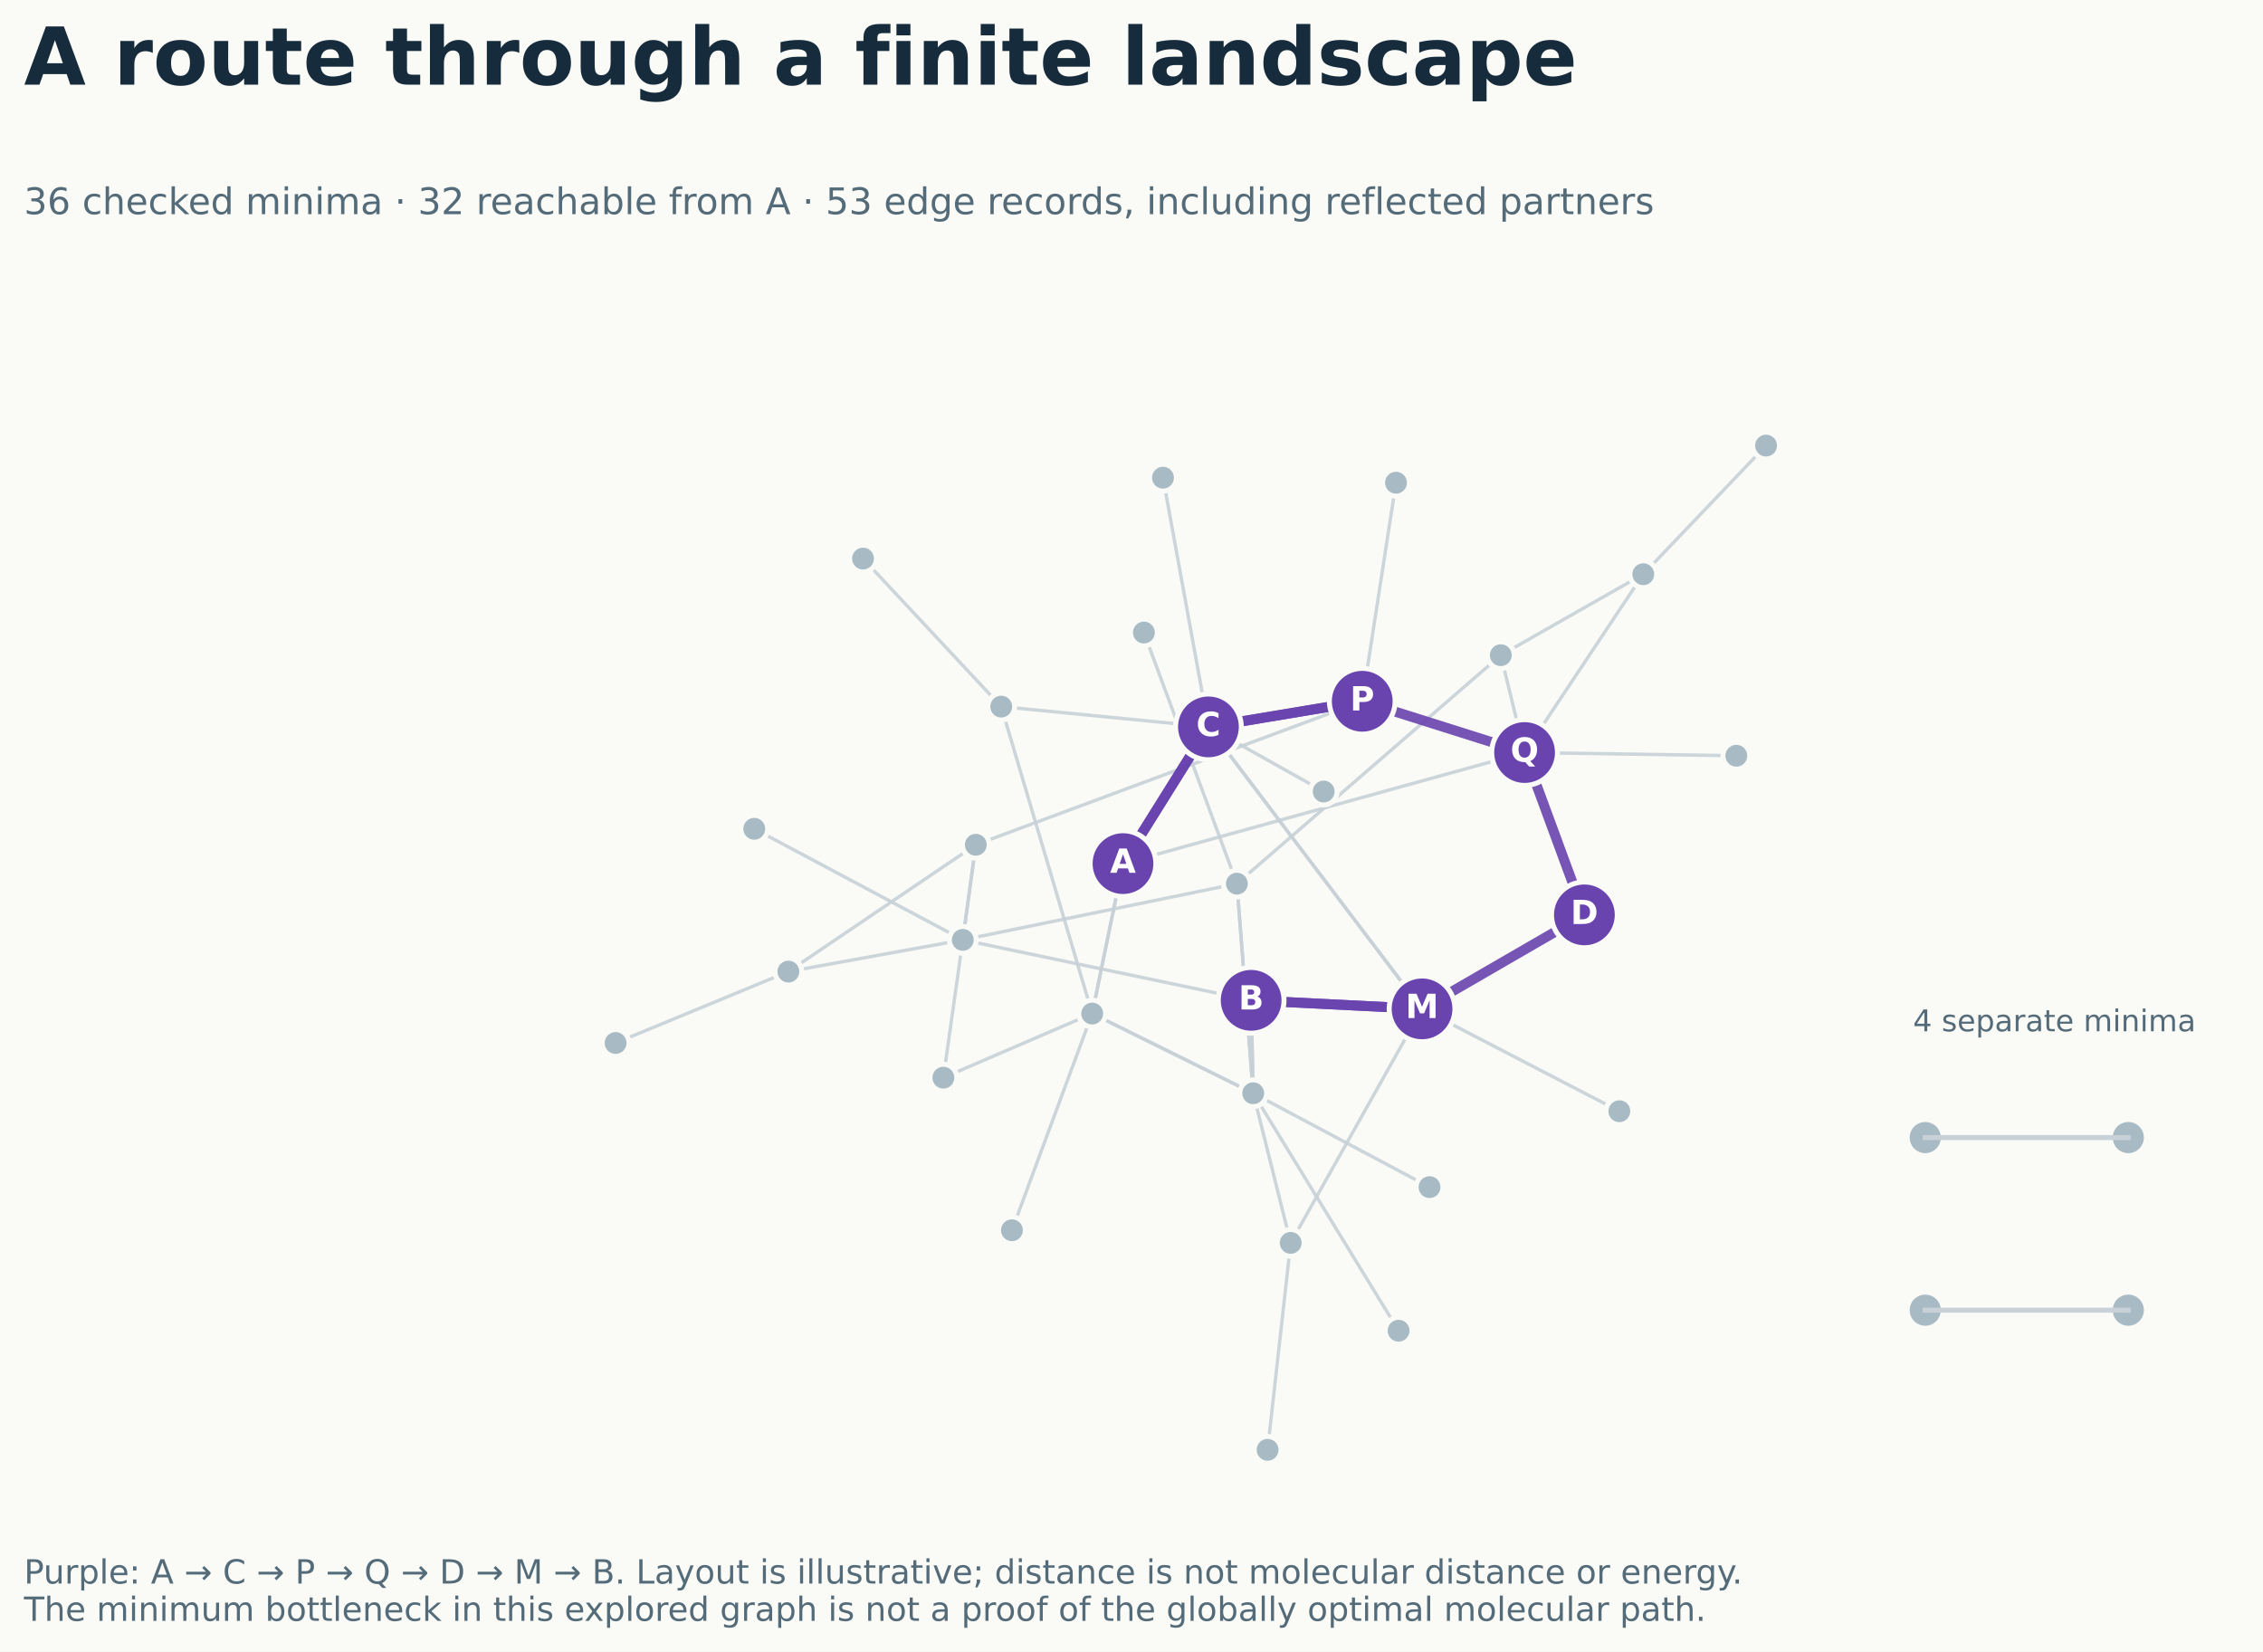
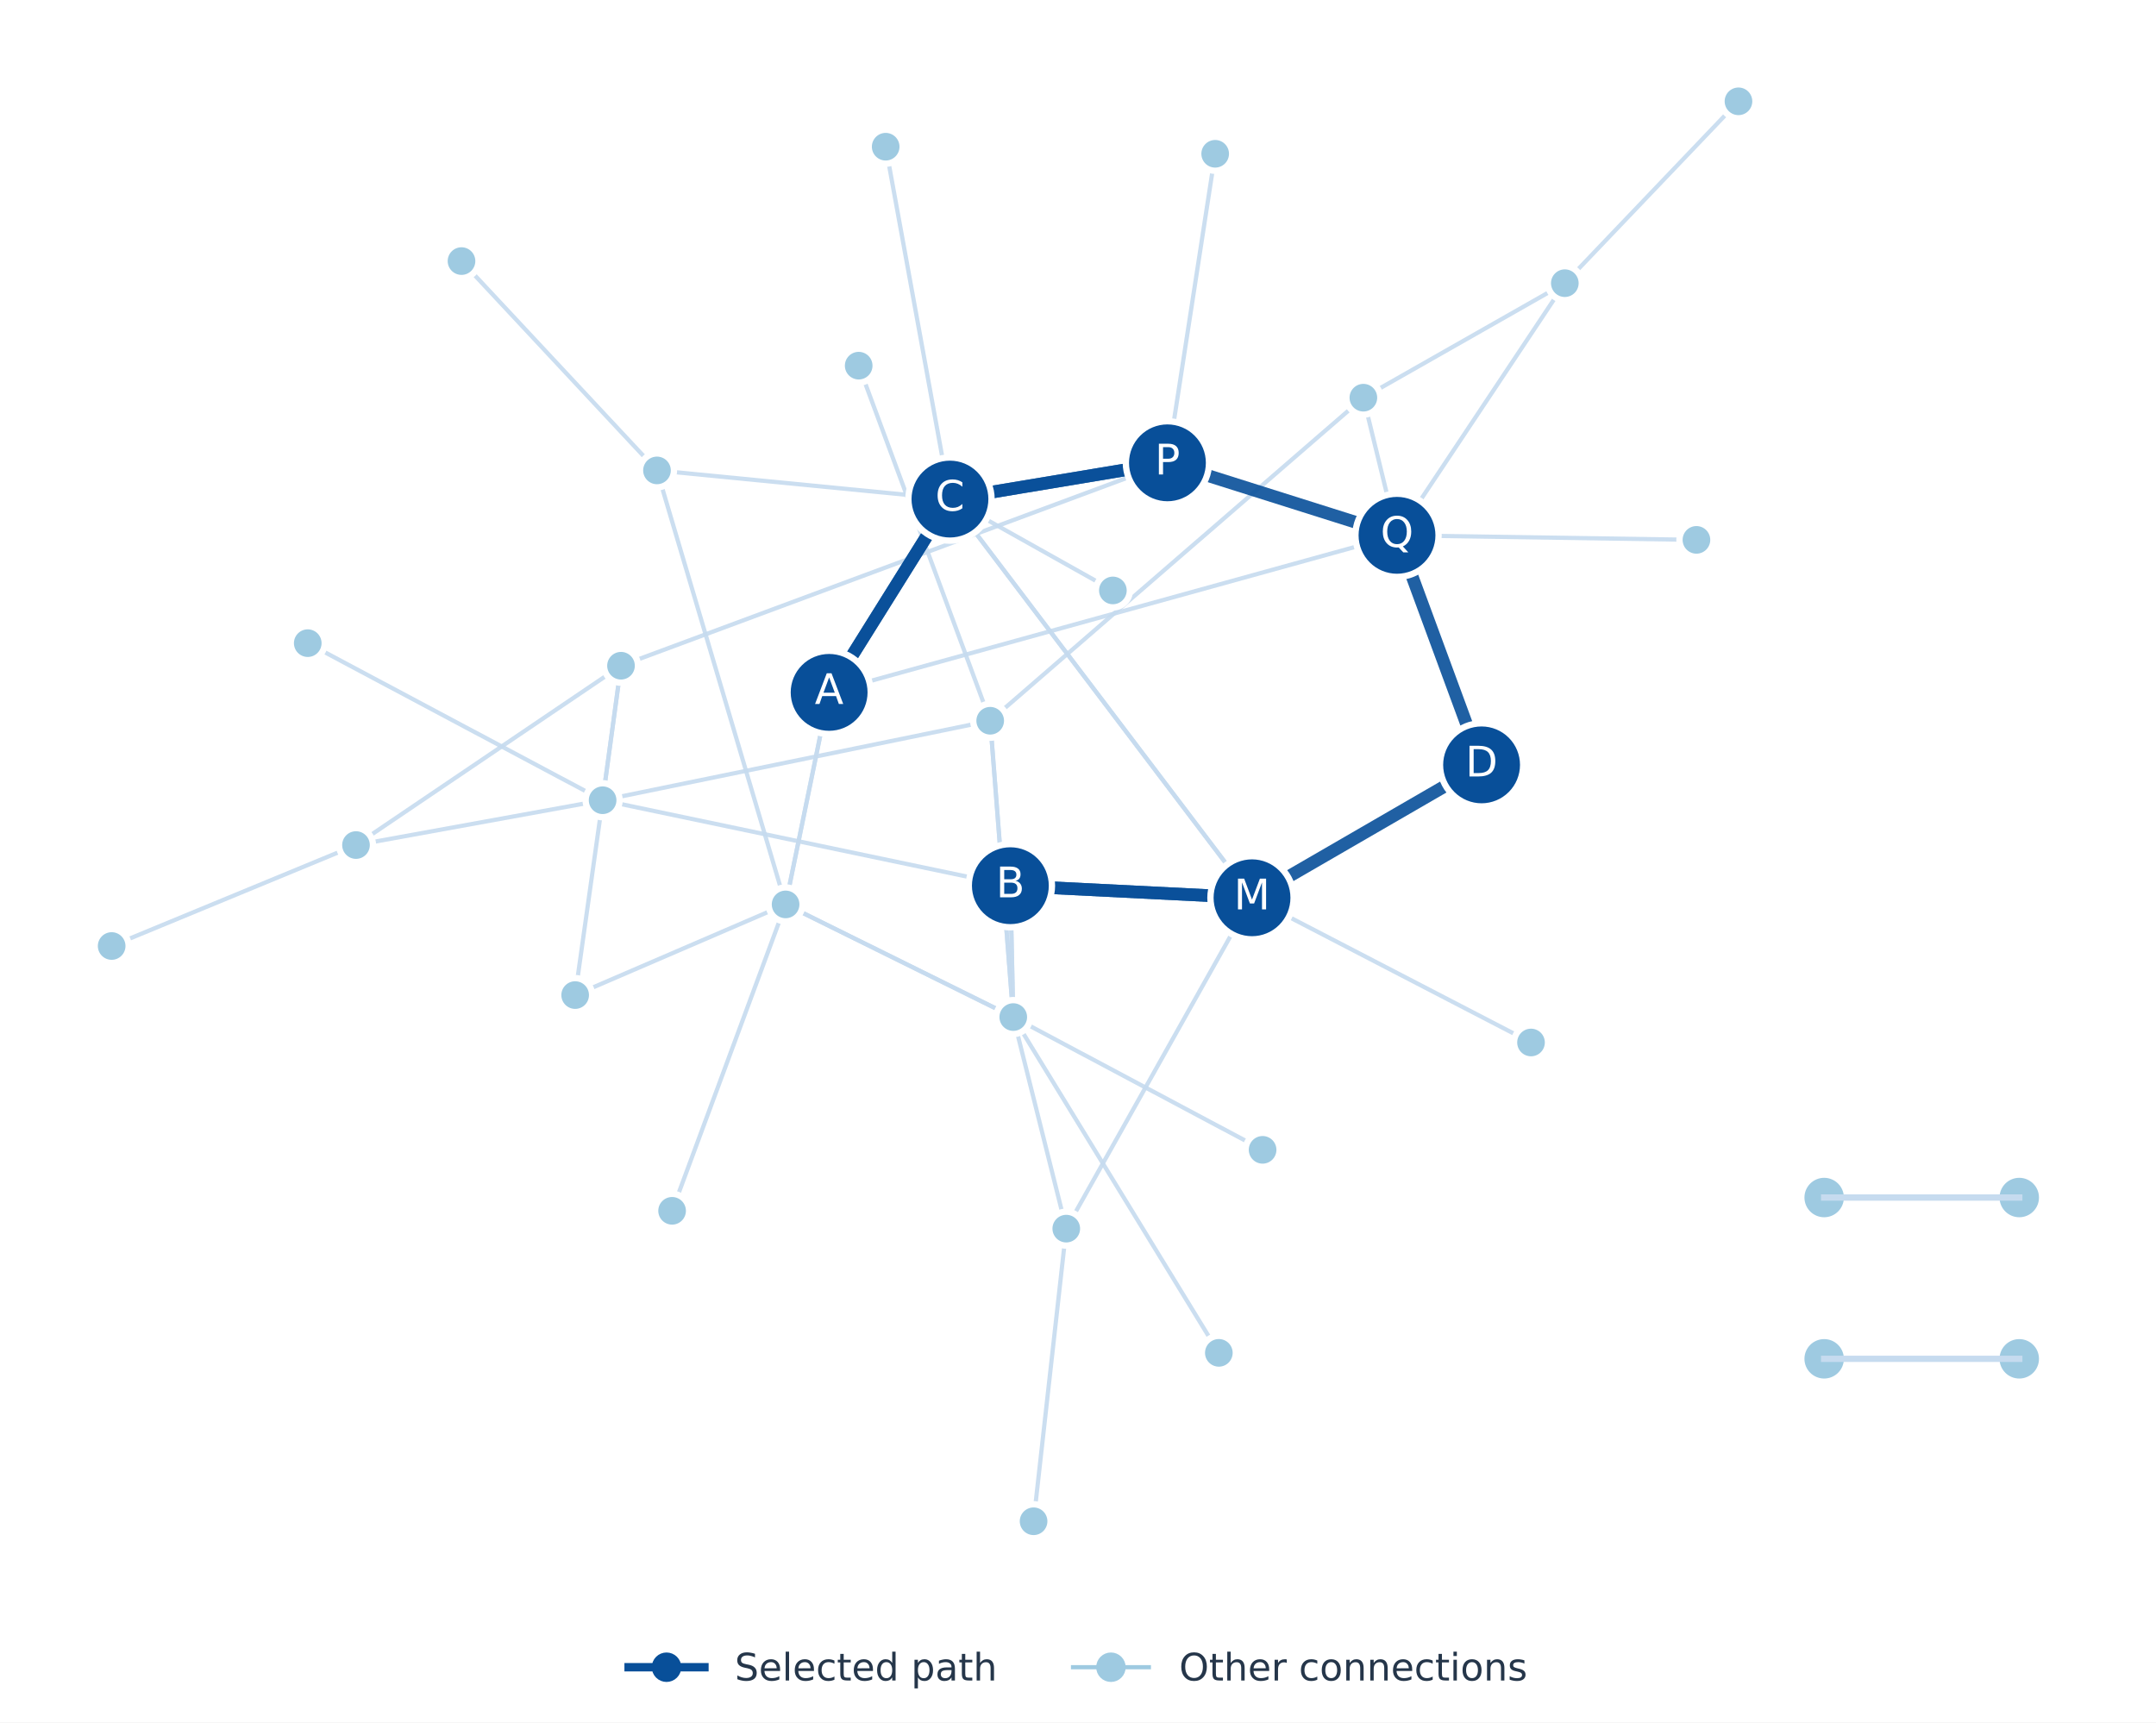
- <svg xmlns="http://www.w3.org/2000/svg" xmlns:xlink="http://www.w3.org/1999/xlink" width="679.68pt" height="496.092pt" viewBox="0 0 679.68 496.092" version="1.1">
+ <svg xmlns="http://www.w3.org/2000/svg" xmlns:xlink="http://www.w3.org/1999/xlink" width="512.003pt" height="409.068pt" viewBox="0 0 512.003 409.068" version="1.1">
  <defs>
    <style type="text/css">*{stroke-linejoin: round; stroke-linecap: butt}</style>
  </defs>
  <g id="figure_1">
    <g id="patch_1">
-       <path d="M 0 496.092  L 679.68 496.092  L 679.68 0  L 0 0  z " style="fill: #fafaf6" />
+       <path d="M 0 409.068  L 512.003 409.068  L 512.003 0  L 0 0  z " style="fill: #ffffff" />
    </g>
    <g id="axes_1">
      <g id="line2d_1">
-         <path d="M 362.947 218.318  L 427.105 303.007  " clip-path="url(#p79a3d977f0)" style="fill: none; stroke: #c7d1d7; stroke-opacity: 0.9; stroke-linecap: square" />
+         <path d="M 225.594 118.525  L 297.326 213.212  " clip-path="url(#pa5ef25bb82)" style="fill: none; stroke: #c6dbef; stroke-opacity: 0.9; stroke-linecap: square" />
      </g>
      <g id="line2d_2">
-         <path d="M 362.947 218.318  L 349.295 143.47  " clip-path="url(#p79a3d977f0)" style="fill: none; stroke: #c7d1d7; stroke-opacity: 0.9; stroke-linecap: square" />
+         <path d="M 225.594 118.525  L 210.33 34.841  " clip-path="url(#pa5ef25bb82)" style="fill: none; stroke: #c6dbef; stroke-opacity: 0.9; stroke-linecap: square" />
      </g>
      <g id="line2d_3">
-         <path d="M 427.105 303.007  L 362.947 218.318  " clip-path="url(#p79a3d977f0)" style="fill: none; stroke: #c7d1d7; stroke-opacity: 0.9; stroke-linecap: square" />
+         <path d="M 297.326 213.212  L 225.594 118.525  " clip-path="url(#pa5ef25bb82)" style="fill: none; stroke: #c6dbef; stroke-opacity: 0.9; stroke-linecap: square" />
      </g>
      <g id="line2d_4">
-         <path d="M 362.947 218.318  L 300.718 212.229  " clip-path="url(#p79a3d977f0)" style="fill: none; stroke: #c7d1d7; stroke-opacity: 0.9; stroke-linecap: square" />
+         <path d="M 225.594 118.525  L 156.018 111.717  " clip-path="url(#pa5ef25bb82)" style="fill: none; stroke: #c6dbef; stroke-opacity: 0.9; stroke-linecap: square" />
      </g>
      <g id="line2d_5">
-         <path d="M 362.947 218.318  L 397.552 237.724  " clip-path="url(#p79a3d977f0)" style="fill: none; stroke: #c7d1d7; stroke-opacity: 0.9; stroke-linecap: square" />
+         <path d="M 225.594 118.525  L 264.284 140.221  " clip-path="url(#pa5ef25bb82)" style="fill: none; stroke: #c6dbef; stroke-opacity: 0.9; stroke-linecap: square" />
      </g>
      <g id="line2d_6">
-         <path d="M 337.283 259.379  L 328.036 304.415  " clip-path="url(#p79a3d977f0)" style="fill: none; stroke: #c7d1d7; stroke-opacity: 0.9; stroke-linecap: square" />
+         <path d="M 196.901 164.433  L 186.562 214.786  " clip-path="url(#pa5ef25bb82)" style="fill: none; stroke: #c6dbef; stroke-opacity: 0.9; stroke-linecap: square" />
      </g>
      <g id="line2d_7">
-         <path d="M 236.787 291.808  L 293.077 253.717  " clip-path="url(#p79a3d977f0)" style="fill: none; stroke: #c7d1d7; stroke-opacity: 0.9; stroke-linecap: square" />
+         <path d="M 84.541 200.691  L 147.475 158.103  " clip-path="url(#pa5ef25bb82)" style="fill: none; stroke: #c6dbef; stroke-opacity: 0.9; stroke-linecap: square" />
      </g>
      <g id="line2d_8">
-         <path d="M 409.141 210.619  L 293.077 253.717  " clip-path="url(#p79a3d977f0)" style="fill: none; stroke: #c7d1d7; stroke-opacity: 0.9; stroke-linecap: square" />
+         <path d="M 277.241 109.917  L 147.475 158.103  " clip-path="url(#pa5ef25bb82)" style="fill: none; stroke: #c6dbef; stroke-opacity: 0.9; stroke-linecap: square" />
      </g>
      <g id="line2d_9">
-         <path d="M 419.28 144.974  L 409.141 210.619  " clip-path="url(#p79a3d977f0)" style="fill: none; stroke: #c7d1d7; stroke-opacity: 0.9; stroke-linecap: square" />
+         <path d="M 288.578 36.522  L 277.241 109.917  " clip-path="url(#pa5ef25bb82)" style="fill: none; stroke: #c6dbef; stroke-opacity: 0.9; stroke-linecap: square" />
      </g>
      <g id="line2d_10">
-         <path d="M 236.787 291.808  L 184.89 313.253  " clip-path="url(#p79a3d977f0)" style="fill: none; stroke: #c7d1d7; stroke-opacity: 0.9; stroke-linecap: square" />
+         <path d="M 84.541 200.691  L 26.517 224.667  " clip-path="url(#pa5ef25bb82)" style="fill: none; stroke: #c6dbef; stroke-opacity: 0.9; stroke-linecap: square" />
      </g>
      <g id="line2d_11">
-         <path d="M 289.171 282.286  L 236.787 291.808  " clip-path="url(#p79a3d977f0)" style="fill: none; stroke: #c7d1d7; stroke-opacity: 0.9; stroke-linecap: square" />
+         <path d="M 143.109 190.045  L 84.541 200.691  " clip-path="url(#pa5ef25bb82)" style="fill: none; stroke: #c6dbef; stroke-opacity: 0.9; stroke-linecap: square" />
      </g>
      <g id="line2d_12">
-         <path d="M 293.077 253.717  L 289.171 282.286  " clip-path="url(#p79a3d977f0)" style="fill: none; stroke: #c7d1d7; stroke-opacity: 0.9; stroke-linecap: square" />
+         <path d="M 147.475 158.103  L 143.109 190.045  " clip-path="url(#pa5ef25bb82)" style="fill: none; stroke: #c6dbef; stroke-opacity: 0.9; stroke-linecap: square" />
      </g>
      <g id="line2d_13">
-         <path d="M 375.778 300.441  L 289.171 282.286  " clip-path="url(#p79a3d977f0)" style="fill: none; stroke: #c7d1d7; stroke-opacity: 0.9; stroke-linecap: square" />
+         <path d="M 239.94 210.342  L 143.109 190.045  " clip-path="url(#pa5ef25bb82)" style="fill: none; stroke: #c6dbef; stroke-opacity: 0.9; stroke-linecap: square" />
      </g>
      <g id="line2d_14">
-         <path d="M 289.171 282.286  L 283.339 323.677  " clip-path="url(#p79a3d977f0)" style="fill: none; stroke: #c7d1d7; stroke-opacity: 0.9; stroke-linecap: square" />
+         <path d="M 143.109 190.045  L 136.588 236.321  " clip-path="url(#pa5ef25bb82)" style="fill: none; stroke: #c6dbef; stroke-opacity: 0.9; stroke-linecap: square" />
      </g>
      <g id="line2d_15">
-         <path d="M 289.171 282.286  L 226.539 248.923  " clip-path="url(#p79a3d977f0)" style="fill: none; stroke: #c7d1d7; stroke-opacity: 0.9; stroke-linecap: square" />
+         <path d="M 143.109 190.045  L 73.083 152.743  " clip-path="url(#pa5ef25bb82)" style="fill: none; stroke: #c6dbef; stroke-opacity: 0.9; stroke-linecap: square" />
      </g>
      <g id="line2d_16">
-         <path d="M 387.652 373.285  L 427.105 303.007  " clip-path="url(#p79a3d977f0)" style="fill: none; stroke: #c7d1d7; stroke-opacity: 0.9; stroke-linecap: square" />
+         <path d="M 253.216 291.786  L 297.326 213.212  " clip-path="url(#pa5ef25bb82)" style="fill: none; stroke: #c6dbef; stroke-opacity: 0.9; stroke-linecap: square" />
      </g>
      <g id="line2d_17">
-         <path d="M 387.652 373.285  L 380.71 435.444  " clip-path="url(#p79a3d977f0)" style="fill: none; stroke: #c7d1d7; stroke-opacity: 0.9; stroke-linecap: square" />
+         <path d="M 253.216 291.786  L 245.454 361.283  " clip-path="url(#pa5ef25bb82)" style="fill: none; stroke: #c6dbef; stroke-opacity: 0.9; stroke-linecap: square" />
      </g>
      <g id="line2d_18">
-         <path d="M 293.077 253.717  L 289.171 282.286  " clip-path="url(#p79a3d977f0)" style="fill: none; stroke: #c7d1d7; stroke-opacity: 0.9; stroke-linecap: square" />
+         <path d="M 147.475 158.103  L 143.109 190.045  " clip-path="url(#pa5ef25bb82)" style="fill: none; stroke: #c6dbef; stroke-opacity: 0.9; stroke-linecap: square" />
      </g>
      <g id="line2d_19">
-         <path d="M 427.105 303.007  L 486.365 333.746  " clip-path="url(#p79a3d977f0)" style="fill: none; stroke: #c7d1d7; stroke-opacity: 0.9; stroke-linecap: square" />
+         <path d="M 297.326 213.212  L 363.582 247.579  " clip-path="url(#pa5ef25bb82)" style="fill: none; stroke: #c6dbef; stroke-opacity: 0.9; stroke-linecap: square" />
      </g>
      <g id="line2d_20">
-         <path d="M 375.778 300.441  L 376.392 328.346  " clip-path="url(#p79a3d977f0)" style="fill: none; stroke: #c7d1d7; stroke-opacity: 0.9; stroke-linecap: square" />
+         <path d="M 239.94 210.342  L 240.627 241.542  " clip-path="url(#pa5ef25bb82)" style="fill: none; stroke: #c6dbef; stroke-opacity: 0.9; stroke-linecap: square" />
      </g>
      <g id="line2d_21">
-         <path d="M 376.392 328.346  L 328.036 304.415  " clip-path="url(#p79a3d977f0)" style="fill: none; stroke: #c7d1d7; stroke-opacity: 0.9; stroke-linecap: square" />
+         <path d="M 240.627 241.542  L 186.562 214.786  " clip-path="url(#pa5ef25bb82)" style="fill: none; stroke: #c6dbef; stroke-opacity: 0.9; stroke-linecap: square" />
      </g>
      <g id="line2d_22">
-         <path d="M 328.036 304.415  L 283.339 323.677  " clip-path="url(#p79a3d977f0)" style="fill: none; stroke: #c7d1d7; stroke-opacity: 0.9; stroke-linecap: square" />
+         <path d="M 186.562 214.786  L 136.588 236.321  " clip-path="url(#pa5ef25bb82)" style="fill: none; stroke: #c6dbef; stroke-opacity: 0.9; stroke-linecap: square" />
      </g>
      <g id="line2d_23">
-         <path d="M 328.036 304.415  L 337.283 259.379  " clip-path="url(#p79a3d977f0)" style="fill: none; stroke: #c7d1d7; stroke-opacity: 0.9; stroke-linecap: square" />
+         <path d="M 186.562 214.786  L 196.901 164.433  " clip-path="url(#pa5ef25bb82)" style="fill: none; stroke: #c6dbef; stroke-opacity: 0.9; stroke-linecap: square" />
      </g>
      <g id="line2d_24">
-         <path d="M 376.392 328.346  L 420.059 399.67  " clip-path="url(#p79a3d977f0)" style="fill: none; stroke: #c7d1d7; stroke-opacity: 0.9; stroke-linecap: square" />
+         <path d="M 240.627 241.542  L 289.448 321.287  " clip-path="url(#pa5ef25bb82)" style="fill: none; stroke: #c6dbef; stroke-opacity: 0.9; stroke-linecap: square" />
      </g>
      <g id="line2d_25">
-         <path d="M 376.392 328.346  L 375.778 300.441  " clip-path="url(#p79a3d977f0)" style="fill: none; stroke: #c7d1d7; stroke-opacity: 0.9; stroke-linecap: square" />
+         <path d="M 240.627 241.542  L 239.94 210.342  " clip-path="url(#pa5ef25bb82)" style="fill: none; stroke: #c6dbef; stroke-opacity: 0.9; stroke-linecap: square" />
      </g>
      <g id="line2d_26">
-         <path d="M 328.036 304.415  L 376.392 328.346  " clip-path="url(#p79a3d977f0)" style="fill: none; stroke: #c7d1d7; stroke-opacity: 0.9; stroke-linecap: square" />
+         <path d="M 186.562 214.786  L 240.627 241.542  " clip-path="url(#pa5ef25bb82)" style="fill: none; stroke: #c6dbef; stroke-opacity: 0.9; stroke-linecap: square" />
      </g>
      <g id="line2d_27">
-         <path d="M 376.392 328.346  L 371.495 265.403  " clip-path="url(#p79a3d977f0)" style="fill: none; stroke: #c7d1d7; stroke-opacity: 0.9; stroke-linecap: square" />
+         <path d="M 240.627 241.542  L 235.151 171.169  " clip-path="url(#pa5ef25bb82)" style="fill: none; stroke: #c6dbef; stroke-opacity: 0.9; stroke-linecap: square" />
      </g>
      <g id="line2d_28">
-         <path d="M 376.392 328.346  L 387.652 373.285  " clip-path="url(#p79a3d977f0)" style="fill: none; stroke: #c7d1d7; stroke-opacity: 0.9; stroke-linecap: square" />
+         <path d="M 240.627 241.542  L 253.216 291.786  " clip-path="url(#pa5ef25bb82)" style="fill: none; stroke: #c6dbef; stroke-opacity: 0.9; stroke-linecap: square" />
      </g>
      <g id="line2d_29">
-         <path d="M 376.392 328.346  L 429.353 356.548  " clip-path="url(#p79a3d977f0)" style="fill: none; stroke: #c7d1d7; stroke-opacity: 0.9; stroke-linecap: square" />
+         <path d="M 240.627 241.542  L 299.84 273.073  " clip-path="url(#pa5ef25bb82)" style="fill: none; stroke: #c6dbef; stroke-opacity: 0.9; stroke-linecap: square" />
      </g>
      <g id="line2d_30">
-         <path d="M 376.392 328.346  L 371.495 265.403  " clip-path="url(#p79a3d977f0)" style="fill: none; stroke: #c7d1d7; stroke-opacity: 0.9; stroke-linecap: square" />
+         <path d="M 240.627 241.542  L 235.151 171.169  " clip-path="url(#pa5ef25bb82)" style="fill: none; stroke: #c6dbef; stroke-opacity: 0.9; stroke-linecap: square" />
      </g>
      <g id="line2d_31">
-         <path d="M 493.546 172.459  L 450.757 196.782  " clip-path="url(#p79a3d977f0)" style="fill: none; stroke: #c7d1d7; stroke-opacity: 0.9; stroke-linecap: square" />
+         <path d="M 371.611 67.251  L 323.771 94.446  " clip-path="url(#pa5ef25bb82)" style="fill: none; stroke: #c6dbef; stroke-opacity: 0.9; stroke-linecap: square" />
      </g>
      <g id="line2d_32">
-         <path d="M 371.495 265.403  L 450.757 196.782  " clip-path="url(#p79a3d977f0)" style="fill: none; stroke: #c7d1d7; stroke-opacity: 0.9; stroke-linecap: square" />
+         <path d="M 235.151 171.169  L 323.771 94.446  " clip-path="url(#pa5ef25bb82)" style="fill: none; stroke: #c6dbef; stroke-opacity: 0.9; stroke-linecap: square" />
      </g>
      <g id="line2d_33">
-         <path d="M 343.562 189.98  L 371.495 265.403  " clip-path="url(#p79a3d977f0)" style="fill: none; stroke: #c7d1d7; stroke-opacity: 0.9; stroke-linecap: square" />
+         <path d="M 203.921 86.841  L 235.151 171.169  " clip-path="url(#pa5ef25bb82)" style="fill: none; stroke: #c6dbef; stroke-opacity: 0.9; stroke-linecap: square" />
      </g>
      <g id="line2d_34">
-         <path d="M 493.546 172.459  L 530.43 133.829  " clip-path="url(#p79a3d977f0)" style="fill: none; stroke: #c7d1d7; stroke-opacity: 0.9; stroke-linecap: square" />
+         <path d="M 371.611 67.251  L 412.849 24.061  " clip-path="url(#pa5ef25bb82)" style="fill: none; stroke: #c6dbef; stroke-opacity: 0.9; stroke-linecap: square" />
      </g>
      <g id="line2d_35">
-         <path d="M 457.901 226.017  L 493.546 172.459  " clip-path="url(#p79a3d977f0)" style="fill: none; stroke: #c7d1d7; stroke-opacity: 0.9; stroke-linecap: square" />
+         <path d="M 331.758 127.132  L 371.611 67.251  " clip-path="url(#pa5ef25bb82)" style="fill: none; stroke: #c6dbef; stroke-opacity: 0.9; stroke-linecap: square" />
      </g>
      <g id="line2d_36">
-         <path d="M 450.757 196.782  L 457.901 226.017  " clip-path="url(#p79a3d977f0)" style="fill: none; stroke: #c7d1d7; stroke-opacity: 0.9; stroke-linecap: square" />
+         <path d="M 323.771 94.446  L 331.758 127.132  " clip-path="url(#pa5ef25bb82)" style="fill: none; stroke: #c6dbef; stroke-opacity: 0.9; stroke-linecap: square" />
      </g>
      <g id="line2d_37">
-         <path d="M 337.283 259.379  L 457.901 226.017  " clip-path="url(#p79a3d977f0)" style="fill: none; stroke: #c7d1d7; stroke-opacity: 0.9; stroke-linecap: square" />
+         <path d="M 196.901 164.433  L 331.758 127.132  " clip-path="url(#pa5ef25bb82)" style="fill: none; stroke: #c6dbef; stroke-opacity: 0.9; stroke-linecap: square" />
      </g>
      <g id="line2d_38">
-         <path d="M 457.901 226.017  L 521.502 226.983  " clip-path="url(#p79a3d977f0)" style="fill: none; stroke: #c7d1d7; stroke-opacity: 0.9; stroke-linecap: square" />
+         <path d="M 331.758 127.132  L 402.867 128.213  " clip-path="url(#pa5ef25bb82)" style="fill: none; stroke: #c6dbef; stroke-opacity: 0.9; stroke-linecap: square" />
      </g>
      <g id="line2d_39">
-         <path d="M 300.718 212.229  L 328.036 304.415  " clip-path="url(#p79a3d977f0)" style="fill: none; stroke: #c7d1d7; stroke-opacity: 0.9; stroke-linecap: square" />
+         <path d="M 156.018 111.717  L 186.562 214.786  " clip-path="url(#pa5ef25bb82)" style="fill: none; stroke: #c6dbef; stroke-opacity: 0.9; stroke-linecap: square" />
      </g>
      <g id="line2d_40">
-         <path d="M 300.718 212.229  L 259.199 167.765  " clip-path="url(#p79a3d977f0)" style="fill: none; stroke: #c7d1d7; stroke-opacity: 0.9; stroke-linecap: square" />
+         <path d="M 156.018 111.717  L 109.598 62.004  " clip-path="url(#pa5ef25bb82)" style="fill: none; stroke: #c6dbef; stroke-opacity: 0.9; stroke-linecap: square" />
      </g>
      <g id="line2d_41">
-         <path d="M 289.171 282.286  L 371.495 265.403  " clip-path="url(#p79a3d977f0)" style="fill: none; stroke: #c7d1d7; stroke-opacity: 0.9; stroke-linecap: square" />
+         <path d="M 143.109 190.045  L 235.151 171.169  " clip-path="url(#pa5ef25bb82)" style="fill: none; stroke: #c6dbef; stroke-opacity: 0.9; stroke-linecap: square" />
      </g>
      <g id="line2d_42">
-         <path d="M 328.036 304.415  L 303.929 369.499  " clip-path="url(#p79a3d977f0)" style="fill: none; stroke: #c7d1d7; stroke-opacity: 0.9; stroke-linecap: square" />
+         <path d="M 186.562 214.786  L 159.608 287.554  " clip-path="url(#pa5ef25bb82)" style="fill: none; stroke: #c6dbef; stroke-opacity: 0.9; stroke-linecap: square" />
      </g>
      <g id="line2d_43">
-         <path d="M 337.283 259.379  L 362.947 218.318  " clip-path="url(#p79a3d977f0)" style="fill: none; stroke: #6943ae; stroke-opacity: 0.9; stroke-width: 3; stroke-linecap: square" />
+         <path d="M 196.901 164.433  L 225.594 118.525  " clip-path="url(#pa5ef25bb82)" style="fill: none; stroke: #084f99; stroke-opacity: 0.9; stroke-width: 3; stroke-linecap: square" />
      </g>
      <g id="line2d_44">
-         <path d="M 427.105 303.007  L 475.865 274.777  " clip-path="url(#p79a3d977f0)" style="fill: none; stroke: #6943ae; stroke-opacity: 0.9; stroke-width: 3; stroke-linecap: square" />
+         <path d="M 297.326 213.212  L 351.843 181.649  " clip-path="url(#pa5ef25bb82)" style="fill: none; stroke: #084f99; stroke-opacity: 0.9; stroke-width: 3; stroke-linecap: square" />
      </g>
      <g id="line2d_45">
-         <path d="M 427.105 303.007  L 375.778 300.441  " clip-path="url(#p79a3d977f0)" style="fill: none; stroke: #6943ae; stroke-opacity: 0.9; stroke-width: 3; stroke-linecap: square" />
+         <path d="M 297.326 213.212  L 239.94 210.342  " clip-path="url(#pa5ef25bb82)" style="fill: none; stroke: #084f99; stroke-opacity: 0.9; stroke-width: 3; stroke-linecap: square" />
      </g>
      <g id="line2d_46">
-         <path d="M 362.947 218.318  L 337.283 259.379  " clip-path="url(#p79a3d977f0)" style="fill: none; stroke: #6943ae; stroke-opacity: 0.9; stroke-width: 3; stroke-linecap: square" />
+         <path d="M 225.594 118.525  L 196.901 164.433  " clip-path="url(#pa5ef25bb82)" style="fill: none; stroke: #084f99; stroke-opacity: 0.9; stroke-width: 3; stroke-linecap: square" />
      </g>
      <g id="line2d_47">
-         <path d="M 362.947 218.318  L 409.141 210.619  " clip-path="url(#p79a3d977f0)" style="fill: none; stroke: #6943ae; stroke-opacity: 0.9; stroke-width: 3; stroke-linecap: square" />
+         <path d="M 225.594 118.525  L 277.241 109.917  " clip-path="url(#pa5ef25bb82)" style="fill: none; stroke: #084f99; stroke-opacity: 0.9; stroke-width: 3; stroke-linecap: square" />
      </g>
      <g id="line2d_48">
-         <path d="M 362.947 218.318  L 409.141 210.619  " clip-path="url(#p79a3d977f0)" style="fill: none; stroke: #6943ae; stroke-opacity: 0.9; stroke-width: 3; stroke-linecap: square" />
+         <path d="M 225.594 118.525  L 277.241 109.917  " clip-path="url(#pa5ef25bb82)" style="fill: none; stroke: #084f99; stroke-opacity: 0.9; stroke-width: 3; stroke-linecap: square" />
      </g>
      <g id="line2d_49">
-         <path d="M 457.901 226.017  L 409.141 210.619  " clip-path="url(#p79a3d977f0)" style="fill: none; stroke: #6943ae; stroke-opacity: 0.9; stroke-width: 3; stroke-linecap: square" />
+         <path d="M 331.758 127.132  L 277.241 109.917  " clip-path="url(#pa5ef25bb82)" style="fill: none; stroke: #084f99; stroke-opacity: 0.9; stroke-width: 3; stroke-linecap: square" />
      </g>
      <g id="line2d_50">
-         <path d="M 375.778 300.441  L 427.105 303.007  " clip-path="url(#p79a3d977f0)" style="fill: none; stroke: #6943ae; stroke-opacity: 0.9; stroke-width: 3; stroke-linecap: square" />
+         <path d="M 239.94 210.342  L 297.326 213.212  " clip-path="url(#pa5ef25bb82)" style="fill: none; stroke: #084f99; stroke-opacity: 0.9; stroke-width: 3; stroke-linecap: square" />
      </g>
      <g id="line2d_51">
-         <path d="M 457.901 226.017  L 475.865 274.777  " clip-path="url(#p79a3d977f0)" style="fill: none; stroke: #6943ae; stroke-opacity: 0.9; stroke-width: 3; stroke-linecap: square" />
+         <path d="M 331.758 127.132  L 351.843 181.649  " clip-path="url(#pa5ef25bb82)" style="fill: none; stroke: #084f99; stroke-opacity: 0.9; stroke-width: 3; stroke-linecap: square" />
      </g>
      <g id="PathCollection_1">
        <defs>
-           <path id="mb51748b171" d="M 0 9.874  C 2.619 9.874 5.13 8.834 6.982 6.982  C 8.834 5.13 9.874 2.619 9.874 0  C 9.874 -2.619 8.834 -5.13 6.982 -6.982  C 5.13 -8.834 2.619 -9.874 0 -9.874  C -2.619 -9.874 -5.13 -8.834 -6.982 -6.982  C -8.834 -5.13 -9.874 -2.619 -9.874 0  C -9.874 2.619 -8.834 5.13 -6.982 6.982  C -5.13 8.834 -2.619 9.874 0 9.874  z " style="stroke: #fafaf6; stroke-width: 1.5" />
+           <path id="mf4c1282bd1" d="M 0 9.874  C 2.619 9.874 5.13 8.834 6.982 6.982  C 8.834 5.13 9.874 2.619 9.874 0  C 9.874 -2.619 8.834 -5.13 6.982 -6.982  C 5.13 -8.834 2.619 -9.874 0 -9.874  C -2.619 -9.874 -5.13 -8.834 -6.982 -6.982  C -8.834 -5.13 -9.874 -2.619 -9.874 0  C -9.874 2.619 -8.834 5.13 -6.982 6.982  C -5.13 8.834 -2.619 9.874 0 9.874  z " style="stroke: #ffffff; stroke-width: 1.5" />
        </defs>
-         <g clip-path="url(#p79a3d977f0)">
-           <use xlink:href="#mb51748b171" x="337.283" y="259.379" style="fill: #6943ae; stroke: #fafaf6; stroke-width: 1.5" />
+         <g clip-path="url(#pa5ef25bb82)">
+           <use xlink:href="#mf4c1282bd1" x="196.901" y="164.433" style="fill: #084f99; stroke: #ffffff; stroke-width: 1.5" />
        </g>
      </g>
      <g id="PathCollection_2">
-         <g clip-path="url(#p79a3d977f0)">
-           <use xlink:href="#mb51748b171" x="362.947" y="218.318" style="fill: #6943ae; stroke: #fafaf6; stroke-width: 1.5" />
+         <g clip-path="url(#pa5ef25bb82)">
+           <use xlink:href="#mf4c1282bd1" x="225.594" y="118.525" style="fill: #084f99; stroke: #ffffff; stroke-width: 1.5" />
        </g>
      </g>
      <g id="PathCollection_3">
-         <g clip-path="url(#p79a3d977f0)">
-           <use xlink:href="#mb51748b171" x="427.105" y="303.007" style="fill: #6943ae; stroke: #fafaf6; stroke-width: 1.5" />
+         <g clip-path="url(#pa5ef25bb82)">
+           <use xlink:href="#mf4c1282bd1" x="297.326" y="213.212" style="fill: #084f99; stroke: #ffffff; stroke-width: 1.5" />
        </g>
      </g>
      <g id="PathCollection_4">
-         <g clip-path="url(#p79a3d977f0)">
-           <use xlink:href="#mb51748b171" x="375.778" y="300.441" style="fill: #6943ae; stroke: #fafaf6; stroke-width: 1.5" />
+         <g clip-path="url(#pa5ef25bb82)">
+           <use xlink:href="#mf4c1282bd1" x="239.94" y="210.342" style="fill: #084f99; stroke: #ffffff; stroke-width: 1.5" />
        </g>
      </g>
      <g id="PathCollection_5">
-         <g clip-path="url(#p79a3d977f0)">
-           <use xlink:href="#mb51748b171" x="475.865" y="274.777" style="fill: #6943ae; stroke: #fafaf6; stroke-width: 1.5" />
+         <g clip-path="url(#pa5ef25bb82)">
+           <use xlink:href="#mf4c1282bd1" x="351.843" y="181.649" style="fill: #084f99; stroke: #ffffff; stroke-width: 1.5" />
        </g>
      </g>
      <g id="PathCollection_6">
        <defs>
-           <path id="ma0bd1ad410" d="M 0 4.031  C 1.069 4.031 2.094 3.606 2.85 2.85  C 3.606 2.094 4.031 1.069 4.031 0  C 4.031 -1.069 3.606 -2.094 2.85 -2.85  C 2.094 -3.606 1.069 -4.031 0 -4.031  C -1.069 -4.031 -2.094 -3.606 -2.85 -2.85  C -3.606 -2.094 -4.031 -1.069 -4.031 0  C -4.031 1.069 -3.606 2.094 -2.85 2.85  C -2.094 3.606 -1.069 4.031 0 4.031  z " style="stroke: #fafaf6; stroke-width: 1.5" />
+           <path id="me323da1578" d="M 0 4.031  C 1.069 4.031 2.094 3.606 2.85 2.85  C 3.606 2.094 4.031 1.069 4.031 0  C 4.031 -1.069 3.606 -2.094 2.85 -2.85  C 2.094 -3.606 1.069 -4.031 0 -4.031  C -1.069 -4.031 -2.094 -3.606 -2.85 -2.85  C -3.606 -2.094 -4.031 -1.069 -4.031 0  C -4.031 1.069 -3.606 2.094 -2.85 2.85  C -2.094 3.606 -1.069 4.031 0 4.031  z " style="stroke: #ffffff; stroke-width: 1.5" />
        </defs>
-         <g clip-path="url(#p79a3d977f0)">
-           <use xlink:href="#ma0bd1ad410" x="349.295" y="143.47" style="fill: #a8bbc5; stroke: #fafaf6; stroke-width: 1.5" />
+         <g clip-path="url(#pa5ef25bb82)">
+           <use xlink:href="#me323da1578" x="210.33" y="34.841" style="fill: #9ecae1; stroke: #ffffff; stroke-width: 1.5" />
        </g>
      </g>
      <g id="PathCollection_7">
-         <g clip-path="url(#p79a3d977f0)">
-           <use xlink:href="#mb51748b171" x="409.141" y="210.619" style="fill: #6943ae; stroke: #fafaf6; stroke-width: 1.5" />
+         <g clip-path="url(#pa5ef25bb82)">
+           <use xlink:href="#mf4c1282bd1" x="277.241" y="109.917" style="fill: #084f99; stroke: #ffffff; stroke-width: 1.5" />
        </g>
      </g>
      <g id="PathCollection_8">
-         <g clip-path="url(#p79a3d977f0)">
-           <use xlink:href="#ma0bd1ad410" x="300.718" y="212.229" style="fill: #a8bbc5; stroke: #fafaf6; stroke-width: 1.5" />
+         <g clip-path="url(#pa5ef25bb82)">
+           <use xlink:href="#me323da1578" x="156.018" y="111.717" style="fill: #9ecae1; stroke: #ffffff; stroke-width: 1.5" />
        </g>
      </g>
      <g id="PathCollection_9">
-         <g clip-path="url(#p79a3d977f0)">
-           <use xlink:href="#ma0bd1ad410" x="397.552" y="237.724" style="fill: #a8bbc5; stroke: #fafaf6; stroke-width: 1.5" />
+         <g clip-path="url(#pa5ef25bb82)">
+           <use xlink:href="#me323da1578" x="264.284" y="140.221" style="fill: #9ecae1; stroke: #ffffff; stroke-width: 1.5" />
        </g>
      </g>
      <g id="PathCollection_10">
-         <g clip-path="url(#p79a3d977f0)">
-           <use xlink:href="#ma0bd1ad410" x="328.036" y="304.415" style="fill: #a8bbc5; stroke: #fafaf6; stroke-width: 1.5" />
+         <g clip-path="url(#pa5ef25bb82)">
+           <use xlink:href="#me323da1578" x="186.562" y="214.786" style="fill: #9ecae1; stroke: #ffffff; stroke-width: 1.5" />
        </g>
      </g>
      <g id="PathCollection_11">
-         <g clip-path="url(#p79a3d977f0)">
-           <use xlink:href="#ma0bd1ad410" x="387.652" y="373.285" style="fill: #a8bbc5; stroke: #fafaf6; stroke-width: 1.5" />
+         <g clip-path="url(#pa5ef25bb82)">
+           <use xlink:href="#me323da1578" x="253.216" y="291.786" style="fill: #9ecae1; stroke: #ffffff; stroke-width: 1.5" />
        </g>
      </g>
      <g id="PathCollection_12">
-         <g clip-path="url(#p79a3d977f0)">
-           <use xlink:href="#ma0bd1ad410" x="236.787" y="291.808" style="fill: #a8bbc5; stroke: #fafaf6; stroke-width: 1.5" />
+         <g clip-path="url(#pa5ef25bb82)">
+           <use xlink:href="#me323da1578" x="84.541" y="200.691" style="fill: #9ecae1; stroke: #ffffff; stroke-width: 1.5" />
        </g>
      </g>
      <g id="PathCollection_13">
-         <g clip-path="url(#p79a3d977f0)">
-           <use xlink:href="#ma0bd1ad410" x="293.077" y="253.717" style="fill: #a8bbc5; stroke: #fafaf6; stroke-width: 1.5" />
+         <g clip-path="url(#pa5ef25bb82)">
+           <use xlink:href="#me323da1578" x="147.475" y="158.103" style="fill: #9ecae1; stroke: #ffffff; stroke-width: 1.5" />
        </g>
      </g>
      <g id="PathCollection_14">
-         <g clip-path="url(#p79a3d977f0)">
-           <use xlink:href="#ma0bd1ad410" x="419.28" y="144.974" style="fill: #a8bbc5; stroke: #fafaf6; stroke-width: 1.5" />
+         <g clip-path="url(#pa5ef25bb82)">
+           <use xlink:href="#me323da1578" x="288.578" y="36.522" style="fill: #9ecae1; stroke: #ffffff; stroke-width: 1.5" />
        </g>
      </g>
      <g id="PathCollection_15">
-         <g clip-path="url(#p79a3d977f0)">
-           <use xlink:href="#ma0bd1ad410" x="184.89" y="313.253" style="fill: #a8bbc5; stroke: #fafaf6; stroke-width: 1.5" />
+         <g clip-path="url(#pa5ef25bb82)">
+           <use xlink:href="#me323da1578" x="26.517" y="224.667" style="fill: #9ecae1; stroke: #ffffff; stroke-width: 1.5" />
        </g>
      </g>
      <g id="PathCollection_16">
-         <g clip-path="url(#p79a3d977f0)">
-           <use xlink:href="#ma0bd1ad410" x="289.171" y="282.286" style="fill: #a8bbc5; stroke: #fafaf6; stroke-width: 1.5" />
+         <g clip-path="url(#pa5ef25bb82)">
+           <use xlink:href="#me323da1578" x="143.109" y="190.045" style="fill: #9ecae1; stroke: #ffffff; stroke-width: 1.5" />
        </g>
      </g>
      <g id="PathCollection_17">
-         <g clip-path="url(#p79a3d977f0)">
-           <use xlink:href="#ma0bd1ad410" x="283.339" y="323.677" style="fill: #a8bbc5; stroke: #fafaf6; stroke-width: 1.5" />
+         <g clip-path="url(#pa5ef25bb82)">
+           <use xlink:href="#me323da1578" x="136.588" y="236.321" style="fill: #9ecae1; stroke: #ffffff; stroke-width: 1.5" />
        </g>
      </g>
      <g id="PathCollection_18">
-         <g clip-path="url(#p79a3d977f0)">
-           <use xlink:href="#ma0bd1ad410" x="226.539" y="248.923" style="fill: #a8bbc5; stroke: #fafaf6; stroke-width: 1.5" />
+         <g clip-path="url(#pa5ef25bb82)">
+           <use xlink:href="#me323da1578" x="73.083" y="152.743" style="fill: #9ecae1; stroke: #ffffff; stroke-width: 1.5" />
        </g>
      </g>
      <g id="PathCollection_19">
-         <g clip-path="url(#p79a3d977f0)">
-           <use xlink:href="#ma0bd1ad410" x="380.71" y="435.444" style="fill: #a8bbc5; stroke: #fafaf6; stroke-width: 1.5" />
+         <g clip-path="url(#pa5ef25bb82)">
+           <use xlink:href="#me323da1578" x="245.454" y="361.283" style="fill: #9ecae1; stroke: #ffffff; stroke-width: 1.5" />
        </g>
      </g>
      <g id="PathCollection_20">
-         <g clip-path="url(#p79a3d977f0)">
-           <use xlink:href="#mb51748b171" x="457.901" y="226.017" style="fill: #6943ae; stroke: #fafaf6; stroke-width: 1.5" />
+         <g clip-path="url(#pa5ef25bb82)">
+           <use xlink:href="#mf4c1282bd1" x="331.758" y="127.132" style="fill: #084f99; stroke: #ffffff; stroke-width: 1.5" />
        </g>
      </g>
      <g id="PathCollection_21">
-         <g clip-path="url(#p79a3d977f0)">
-           <use xlink:href="#ma0bd1ad410" x="486.365" y="333.746" style="fill: #a8bbc5; stroke: #fafaf6; stroke-width: 1.5" />
+         <g clip-path="url(#pa5ef25bb82)">
+           <use xlink:href="#me323da1578" x="363.582" y="247.579" style="fill: #9ecae1; stroke: #ffffff; stroke-width: 1.5" />
        </g>
      </g>
      <g id="PathCollection_22">
-         <g clip-path="url(#p79a3d977f0)">
-           <use xlink:href="#ma0bd1ad410" x="376.392" y="328.346" style="fill: #a8bbc5; stroke: #fafaf6; stroke-width: 1.5" />
+         <g clip-path="url(#pa5ef25bb82)">
+           <use xlink:href="#me323da1578" x="240.627" y="241.542" style="fill: #9ecae1; stroke: #ffffff; stroke-width: 1.5" />
        </g>
      </g>
      <g id="PathCollection_23">
-         <g clip-path="url(#p79a3d977f0)">
-           <use xlink:href="#ma0bd1ad410" x="420.059" y="399.67" style="fill: #a8bbc5; stroke: #fafaf6; stroke-width: 1.5" />
+         <g clip-path="url(#pa5ef25bb82)">
+           <use xlink:href="#me323da1578" x="289.448" y="321.287" style="fill: #9ecae1; stroke: #ffffff; stroke-width: 1.5" />
        </g>
      </g>
      <g id="PathCollection_24">
-         <g clip-path="url(#p79a3d977f0)">
-           <use xlink:href="#ma0bd1ad410" x="371.495" y="265.403" style="fill: #a8bbc5; stroke: #fafaf6; stroke-width: 1.5" />
+         <g clip-path="url(#pa5ef25bb82)">
+           <use xlink:href="#me323da1578" x="235.151" y="171.169" style="fill: #9ecae1; stroke: #ffffff; stroke-width: 1.5" />
        </g>
      </g>
      <g id="PathCollection_25">
-         <g clip-path="url(#p79a3d977f0)">
-           <use xlink:href="#ma0bd1ad410" x="429.353" y="356.548" style="fill: #a8bbc5; stroke: #fafaf6; stroke-width: 1.5" />
+         <g clip-path="url(#pa5ef25bb82)">
+           <use xlink:href="#me323da1578" x="299.84" y="273.073" style="fill: #9ecae1; stroke: #ffffff; stroke-width: 1.5" />
        </g>
      </g>
      <g id="PathCollection_26">
-         <g clip-path="url(#p79a3d977f0)">
-           <use xlink:href="#ma0bd1ad410" x="493.546" y="172.459" style="fill: #a8bbc5; stroke: #fafaf6; stroke-width: 1.5" />
+         <g clip-path="url(#pa5ef25bb82)">
+           <use xlink:href="#me323da1578" x="371.611" y="67.251" style="fill: #9ecae1; stroke: #ffffff; stroke-width: 1.5" />
        </g>
      </g>
      <g id="PathCollection_27">
-         <g clip-path="url(#p79a3d977f0)">
-           <use xlink:href="#ma0bd1ad410" x="450.757" y="196.782" style="fill: #a8bbc5; stroke: #fafaf6; stroke-width: 1.5" />
+         <g clip-path="url(#pa5ef25bb82)">
+           <use xlink:href="#me323da1578" x="323.771" y="94.446" style="fill: #9ecae1; stroke: #ffffff; stroke-width: 1.5" />
        </g>
      </g>
      <g id="PathCollection_28">
-         <g clip-path="url(#p79a3d977f0)">
-           <use xlink:href="#ma0bd1ad410" x="343.562" y="189.98" style="fill: #a8bbc5; stroke: #fafaf6; stroke-width: 1.5" />
+         <g clip-path="url(#pa5ef25bb82)">
+           <use xlink:href="#me323da1578" x="203.921" y="86.841" style="fill: #9ecae1; stroke: #ffffff; stroke-width: 1.5" />
        </g>
      </g>
      <g id="PathCollection_29">
-         <g clip-path="url(#p79a3d977f0)">
-           <use xlink:href="#ma0bd1ad410" x="530.43" y="133.829" style="fill: #a8bbc5; stroke: #fafaf6; stroke-width: 1.5" />
+         <g clip-path="url(#pa5ef25bb82)">
+           <use xlink:href="#me323da1578" x="412.849" y="24.061" style="fill: #9ecae1; stroke: #ffffff; stroke-width: 1.5" />
        </g>
      </g>
      <g id="PathCollection_30">
-         <g clip-path="url(#p79a3d977f0)">
-           <use xlink:href="#ma0bd1ad410" x="521.502" y="226.983" style="fill: #a8bbc5; stroke: #fafaf6; stroke-width: 1.5" />
+         <g clip-path="url(#pa5ef25bb82)">
+           <use xlink:href="#me323da1578" x="402.867" y="128.213" style="fill: #9ecae1; stroke: #ffffff; stroke-width: 1.5" />
        </g>
      </g>
      <g id="PathCollection_31">
-         <g clip-path="url(#p79a3d977f0)">
-           <use xlink:href="#ma0bd1ad410" x="259.199" y="167.765" style="fill: #a8bbc5; stroke: #fafaf6; stroke-width: 1.5" />
+         <g clip-path="url(#pa5ef25bb82)">
+           <use xlink:href="#me323da1578" x="109.598" y="62.004" style="fill: #9ecae1; stroke: #ffffff; stroke-width: 1.5" />
        </g>
      </g>
      <g id="PathCollection_32">
-         <g clip-path="url(#p79a3d977f0)">
-           <use xlink:href="#ma0bd1ad410" x="303.929" y="369.499" style="fill: #a8bbc5; stroke: #fafaf6; stroke-width: 1.5" />
+         <g clip-path="url(#pa5ef25bb82)">
+           <use xlink:href="#me323da1578" x="159.608" y="287.554" style="fill: #9ecae1; stroke: #ffffff; stroke-width: 1.5" />
        </g>
      </g>
      <g id="text_1">
-         <text style="font-weight: 700; font-size: 10px; font-family: 'DejaVu Sans'; text-anchor: middle; fill: #ffffff" x="337.283" y="262.139" transform="rotate(-0 337.2832 262.1387)">A</text>
+         <text style="font-size: 10px; font-family: 'DejaVu Sans'; text-anchor: middle; fill: #ffffff" x="196.901" y="167.193" transform="rotate(-0 196.9006 167.1928)">A</text>
      </g>
      <g id="text_2">
-         <text style="font-weight: 700; font-size: 10px; font-family: 'DejaVu Sans'; text-anchor: middle; fill: #ffffff" x="362.947" y="221.077" transform="rotate(-0 362.9466 221.0774)">C</text>
+         <text style="font-size: 10px; font-family: 'DejaVu Sans'; text-anchor: middle; fill: #ffffff" x="225.594" y="121.284" transform="rotate(-0 225.5937 121.2839)">C</text>
      </g>
      <g id="text_3">
-         <text style="font-weight: 700; font-size: 10px; font-family: 'DejaVu Sans'; text-anchor: middle; fill: #ffffff" x="427.105" y="305.766" transform="rotate(-0 427.105 305.7665)">M</text>
+         <text style="font-size: 10px; font-family: 'DejaVu Sans'; text-anchor: middle; fill: #ffffff" x="297.326" y="215.971" transform="rotate(-0 297.3263 215.971)">M</text>
      </g>
      <g id="text_4">
-         <text style="font-weight: 700; font-size: 10px; font-family: 'DejaVu Sans'; text-anchor: middle; fill: #ffffff" x="375.778" y="303.2" transform="rotate(-0 375.7783 303.2001)">B</text>
+         <text style="font-size: 10px; font-family: 'DejaVu Sans'; text-anchor: middle; fill: #ffffff" x="239.94" y="213.102" transform="rotate(-0 239.9402 213.1017)">B</text>
      </g>
      <g id="text_5">
-         <text style="font-weight: 700; font-size: 10px; font-family: 'DejaVu Sans'; text-anchor: middle; fill: #ffffff" x="475.865" y="277.537" transform="rotate(-0 475.8654 277.5368)">D</text>
+         <text style="font-size: 10px; font-family: 'DejaVu Sans'; text-anchor: middle; fill: #ffffff" x="351.843" y="184.409" transform="rotate(-0 351.8431 184.4086)">D</text>
      </g>
      <g id="text_6">
-         <text style="font-weight: 700; font-size: 10px; font-family: 'DejaVu Sans'; text-anchor: middle; fill: #ffffff" x="409.141" y="213.378" transform="rotate(-0 409.1407 213.3784)">P</text>
+         <text style="font-size: 10px; font-family: 'DejaVu Sans'; text-anchor: middle; fill: #ffffff" x="277.241" y="112.676" transform="rotate(-0 277.2412 112.676)">P</text>
      </g>
      <g id="text_7">
-         <text style="font-weight: 700; font-size: 10px; font-family: 'DejaVu Sans'; text-anchor: middle; fill: #ffffff" x="457.901" y="228.776" transform="rotate(-0 457.901 228.7764)">Q</text>
+         <text style="font-size: 10px; font-family: 'DejaVu Sans'; text-anchor: middle; fill: #ffffff" x="331.758" y="129.892" transform="rotate(-0 331.758 129.8918)">Q</text>
      </g>
    </g>
    <g id="axes_2">
      <g id="PathCollection_33">
        <defs>
-           <path id="m0562e8e333" d="M 0 4.183  C 1.109 4.183 2.174 3.743 2.958 2.958  C 3.743 2.174 4.183 1.109 4.183 0  C 4.183 -1.109 3.743 -2.174 2.958 -2.958  C 2.174 -3.743 1.109 -4.183 0 -4.183  C -1.109 -4.183 -2.174 -3.743 -2.958 -2.958  C -3.743 -2.174 -4.183 -1.109 -4.183 0  C -4.183 1.109 -3.743 2.174 -2.958 2.958  C -2.174 3.743 -1.109 4.183 0 4.183  z " style="stroke: #a8bbc5" />
+           <path id="m8c32037472" d="M 0 4.183  C 1.109 4.183 2.174 3.743 2.958 2.958  C 3.743 2.174 4.183 1.109 4.183 0  C 4.183 -1.109 3.743 -2.174 2.958 -2.958  C 2.174 -3.743 1.109 -4.183 0 -4.183  C -1.109 -4.183 -2.174 -3.743 -2.958 -2.958  C -3.743 -2.174 -4.183 -1.109 -4.183 0  C -4.183 1.109 -3.743 2.174 -2.958 2.958  C -2.174 3.743 -1.109 4.183 0 4.183  z " style="stroke: #9ecae1" />
        </defs>
-         <g clip-path="url(#p451a2dcb36)">
-           <use xlink:href="#m0562e8e333" x="578.232" y="393.5" style="fill: #a8bbc5; stroke: #a8bbc5" />
-           <use xlink:href="#m0562e8e333" x="639.216" y="393.5" style="fill: #a8bbc5; stroke: #a8bbc5" />
+         <g clip-path="url(#p9d35bd7643)">
+           <use xlink:href="#m8c32037472" x="433.199" y="322.704" style="fill: #9ecae1; stroke: #9ecae1" />
+           <use xlink:href="#m8c32037472" x="479.531" y="322.704" style="fill: #9ecae1; stroke: #9ecae1" />
        </g>
      </g>
      <g id="PathCollection_34">
-         <g clip-path="url(#p451a2dcb36)">
-           <use xlink:href="#m0562e8e333" x="578.232" y="341.66" style="fill: #a8bbc5; stroke: #a8bbc5" />
-           <use xlink:href="#m0562e8e333" x="639.216" y="341.66" style="fill: #a8bbc5; stroke: #a8bbc5" />
+         <g clip-path="url(#p9d35bd7643)">
+           <use xlink:href="#m8c32037472" x="433.199" y="284.4" style="fill: #9ecae1; stroke: #9ecae1" />
+           <use xlink:href="#m8c32037472" x="479.531" y="284.4" style="fill: #9ecae1; stroke: #9ecae1" />
        </g>
      </g>
      <g id="line2d_52">
-         <path d="M 578.232 393.5  L 639.216 393.5  " clip-path="url(#p451a2dcb36)" style="fill: none; stroke: #c7d1d7; stroke-width: 1.5; stroke-linecap: square" />
+         <path d="M 433.199 322.704  L 479.531 322.704  " clip-path="url(#p9d35bd7643)" style="fill: none; stroke: #c6dbef; stroke-width: 1.5; stroke-linecap: square" />
      </g>
      <g id="line2d_53">
-         <path d="M 578.232 341.66  L 639.216 341.66  " clip-path="url(#p451a2dcb36)" style="fill: none; stroke: #c7d1d7; stroke-width: 1.5; stroke-linecap: square" />
+         <path d="M 433.199 284.4  L 479.531 284.4  " clip-path="url(#p9d35bd7643)" style="fill: none; stroke: #c6dbef; stroke-width: 1.5; stroke-linecap: square" />
+       </g>
+     </g>
+     <g id="legend_1">
+       <g id="line2d_54">
+         <path d="M 149.286 395.946  L 158.286 395.946  L 167.286 395.946  " style="fill: none; stroke: #084f99; stroke-width: 2; stroke-linecap: square" />
+         <defs>
+           <path id="m1f2adc3bdd" d="M 0 3  C 0.796 3 1.559 2.684 2.121 2.121  C 2.684 1.559 3 0.796 3 0  C 3 -0.796 2.684 -1.559 2.121 -2.121  C 1.559 -2.684 0.796 -3 0 -3  C -0.796 -3 -1.559 -2.684 -2.121 -2.121  C -2.684 -1.559 -3 -0.796 -3 0  C -3 0.796 -2.684 1.559 -2.121 2.121  C -1.559 2.684 -0.796 3 0 3  z " style="stroke: #084f99" />
+         </defs>
+         <g>
+           <use xlink:href="#m1f2adc3bdd" x="158.286" y="395.946" style="fill: #084f99; stroke: #084f99" />
+         </g>
      </g>
      <g id="text_8">
-         <text style="font-size: 9px; font-family: 'DejaVu Sans'; text-anchor: middle; fill: #546b79" x="617.04" y="309.74" transform="rotate(-0 617.04 309.7403)">4 separate minima</text>
-       </g>
-     </g>
-     <g id="text_9">
-       <text style="font-weight: 700; font-size: 24px; font-family: 'DejaVu Sans'; text-anchor: start; fill: #162c3c" x="7.2" y="25.436" transform="rotate(-0 7.2 25.43625)">A route through a finite landscape</text>
-     </g>
-     <g id="text_10">
-       <text style="font-size: 11px; font-family: 'DejaVu Sans'; text-anchor: start; fill: #546b79" x="7.2" y="64.316" transform="rotate(-0 7.2 64.31625)">36 checked minima · 32 reachable from A · 53 edge records, including reflected partners</text>
-     </g>
-     <g id="text_11">
-       <text style="font-size: 10px; font-family: 'DejaVu Sans'; fill: #546b79" transform="translate(7.2 475.6144)">Purple: A → C → P → Q → D → M → B. Layout is illustrative; distance is not molecular distance or energy.</text>
-       <text style="font-size: 10px; font-family: 'DejaVu Sans'; fill: #546b79" transform="translate(7.2 486.8123)">The minimum bottleneck in this explored graph is not a proof of the globally optimal molecular path.</text>
+         <text style="font-size: 9px; font-family: 'DejaVu Sans'; text-anchor: start; fill: #25364a" x="174.486" y="399.096" transform="rotate(-0 174.4861 399.0963)">Selected path</text>
+       </g>
+       <g id="line2d_55">
+         <path d="M 254.825 395.946  L 263.825 395.946  L 272.825 395.946  " style="fill: none; stroke: #9ecae1; stroke-linecap: square" />
+         <defs>
+           <path id="m2ec4551739" d="M 0 3  C 0.796 3 1.559 2.684 2.121 2.121  C 2.684 1.559 3 0.796 3 0  C 3 -0.796 2.684 -1.559 2.121 -2.121  C 1.559 -2.684 0.796 -3 0 -3  C -0.796 -3 -1.559 -2.684 -2.121 -2.121  C -2.684 -1.559 -3 -0.796 -3 0  C -3 0.796 -2.684 1.559 -2.121 2.121  C -1.559 2.684 -0.796 3 0 3  z " style="stroke: #9ecae1" />
+         </defs>
+         <g>
+           <use xlink:href="#m2ec4551739" x="263.825" y="395.946" style="fill: #9ecae1; stroke: #9ecae1" />
+         </g>
+       </g>
+       <g id="text_9">
+         <text style="font-size: 9px; font-family: 'DejaVu Sans'; text-anchor: start; fill: #25364a" x="280.025" y="399.096" transform="rotate(-0 280.0251 399.0963)">Other connections</text>
+       </g>
    </g>
  </g>
  <defs>
-     <clipPath id="p79a3d977f0">
-       <rect x="167.613" y="118.748" width="380.094" height="331.776" />
+     <clipPath id="pa5ef25bb82">
+       <rect x="7.2" y="7.2" width="424.966" height="370.944" />
    </clipPath>
-     <clipPath id="p451a2dcb36">
-       <rect x="561.6" y="315.74" width="110.88" height="103.68" />
+     <clipPath id="p9d35bd7643">
+       <rect x="420.563" y="265.248" width="84.24" height="76.608" />
    </clipPath>
  </defs>
</svg>
